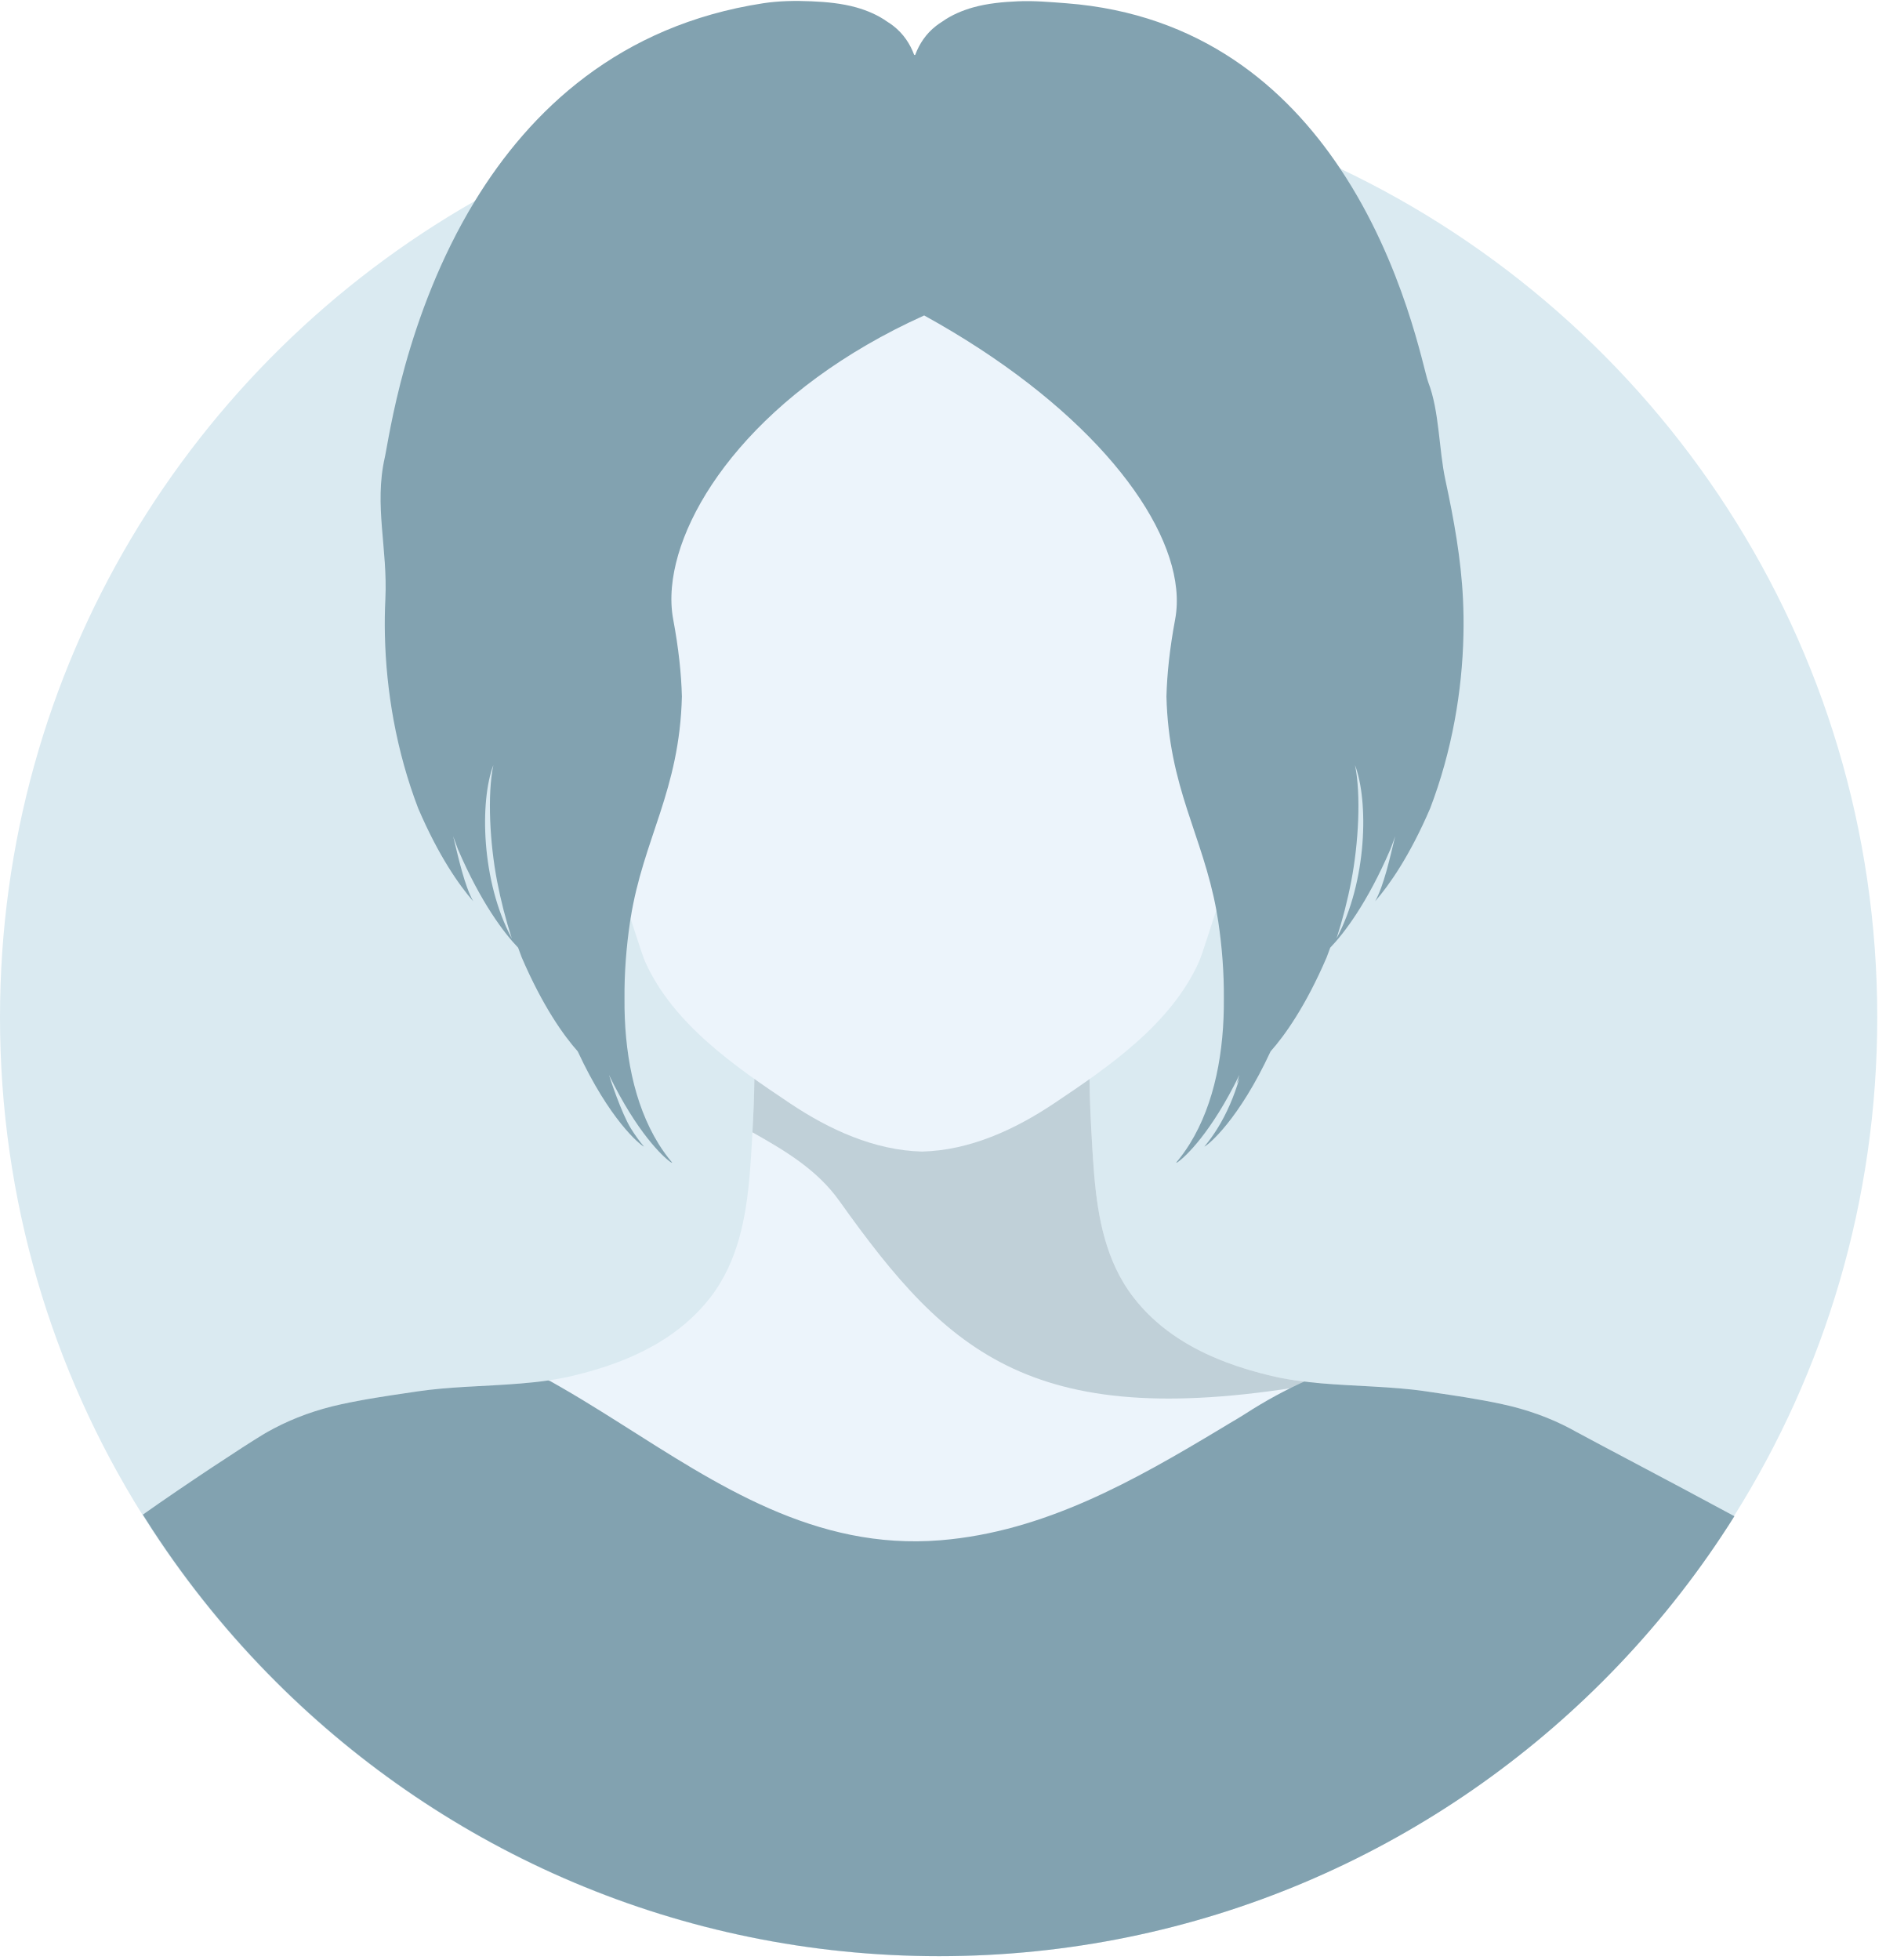
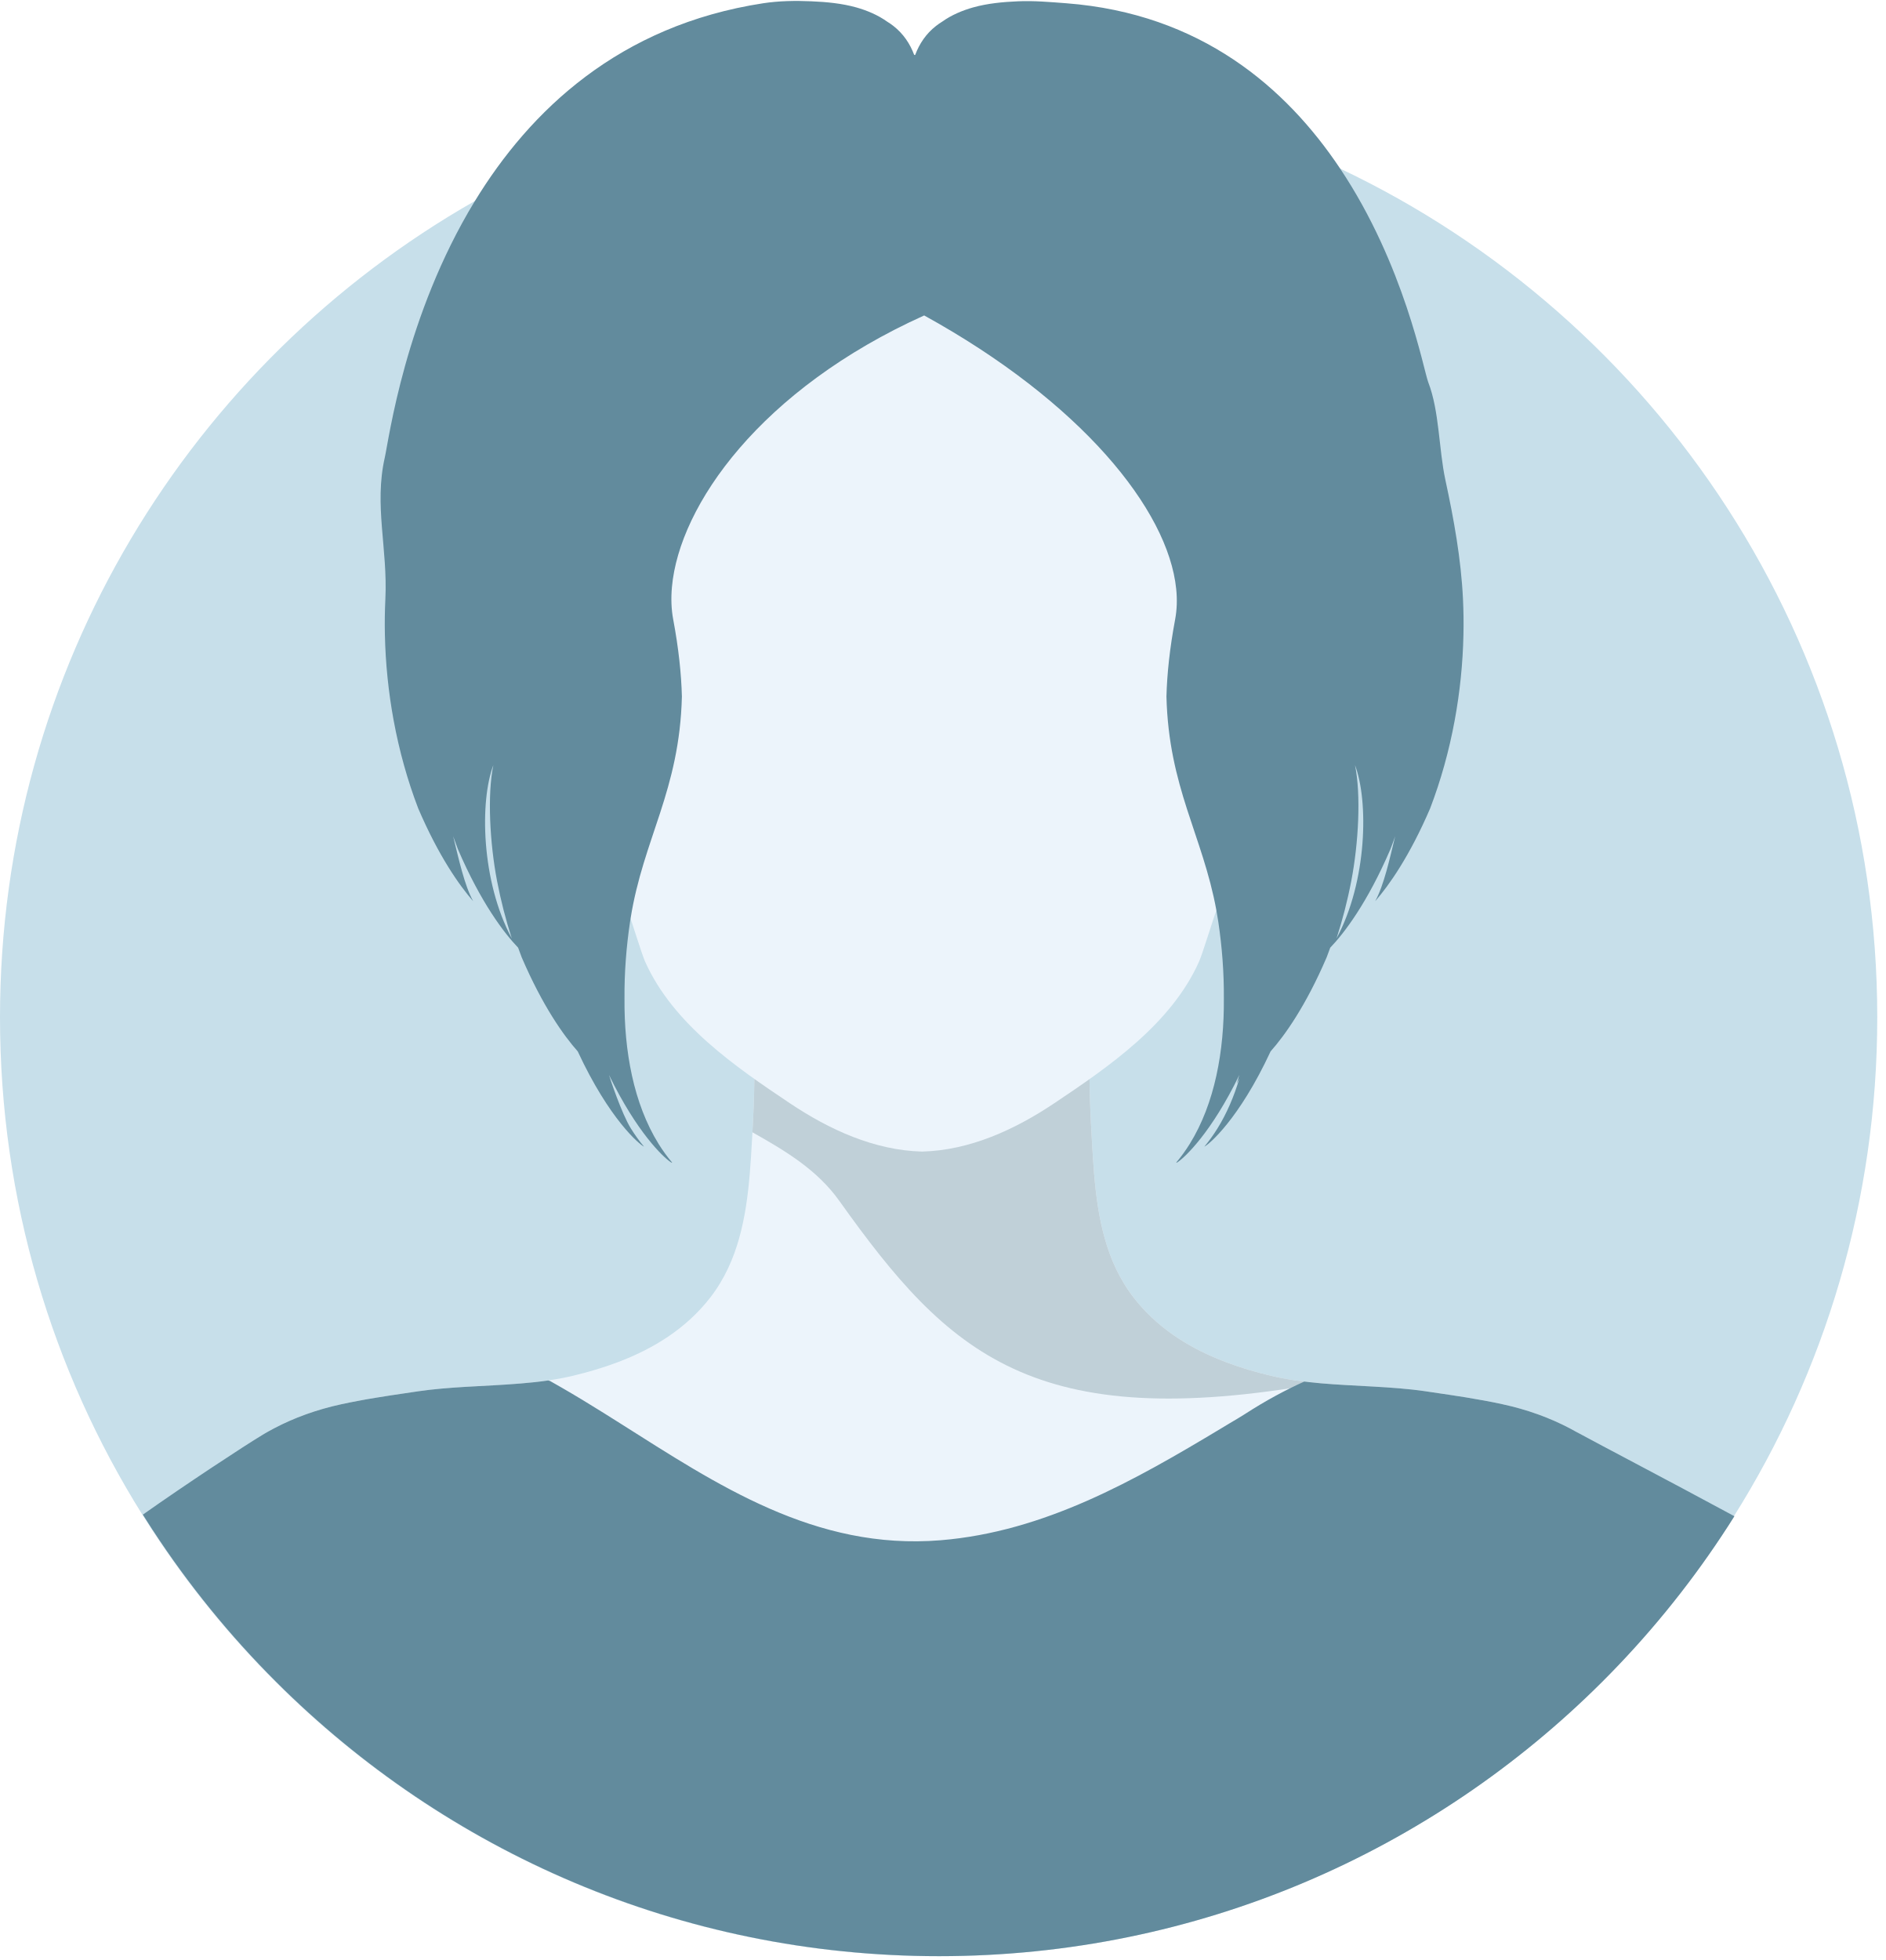
<svg xmlns="http://www.w3.org/2000/svg" width="204" height="212" viewBox="0 0 204 212" fill="none">
-   <path d="M203.083 110.042C203.083 129.871 197.401 148.367 187.576 164C187.138 164.702 186.689 165.395 186.231 166.083C182.448 171.794 178.1 177.095 173.271 181.916C154.9 200.25 129.545 211.586 101.541 211.586C73.531 211.586 48.168 200.245 29.798 181.9C24.807 176.918 20.331 171.417 16.459 165.487C16.101 164.94 15.747 164.385 15.399 163.828C5.64 148.233 0 129.797 0 110.042C0 72.241 20.657 39.265 51.298 21.781C66.114 13.331 83.263 8.501 101.541 8.501C117.051 8.501 131.75 11.978 144.899 18.199C179.292 34.46 203.083 69.472 203.083 110.042Z" fill="#DAEAF1" />
-   <path d="M99.735 100.381C99.737 100.381 99.738 100.383 99.739 100.383C99.737 100.383 99.734 100.386 99.731 100.386C99.733 100.383 99.734 100.383 99.735 100.381Z" fill="#E3A4A1" />
-   <path d="M99.736 100.381C99.737 100.381 99.738 100.383 99.739 100.383C99.737 100.383 99.734 100.386 99.731 100.386C99.733 100.383 99.734 100.383 99.736 100.381Z" fill="#E3A4A1" />
-   <path d="M99.736 101.16C99.737 101.16 99.739 101.16 99.74 101.16C99.737 101.163 99.734 101.163 99.731 101.163C99.733 101.163 99.735 101.16 99.736 101.16Z" fill="#E3A4A1" />
-   <path d="M99.735 91.924C99.735 91.924 99.735 91.928 99.736 91.928H99.736C99.735 91.928 99.735 91.924 99.735 91.924Z" fill="#F2BFAE" />
-   <path d="M99.736 101.16C99.737 101.16 99.739 101.16 99.74 101.16C99.737 101.163 99.734 101.163 99.731 101.163C99.733 101.163 99.735 101.16 99.736 101.16Z" fill="#E3A4A1" />
+   <path d="M203.083 110.042C203.083 129.871 197.401 148.367 187.576 164C187.138 164.702 186.689 165.395 186.231 166.083C182.448 171.794 178.1 177.095 173.271 181.916C154.9 200.25 129.545 211.586 101.541 211.586C73.531 211.586 48.168 200.245 29.798 181.9C24.807 176.918 20.331 171.417 16.459 165.487C16.101 164.94 15.747 164.385 15.399 163.828C5.64 148.233 0 129.797 0 110.042C0 72.241 20.657 39.265 51.298 21.781C66.114 13.331 83.263 8.501 101.541 8.501C117.051 8.501 131.75 11.978 144.899 18.199C179.292 34.46 203.083 69.472 203.083 110.042Z" fill="#C7DFEA" />
  <path d="M186.285 166.083C182.503 171.794 178.154 177.098 173.326 181.916C154.955 200.25 129.6 211.586 101.596 211.586C73.585 211.586 48.221 200.245 29.853 181.9C24.863 176.918 20.385 171.417 16.515 165.487C19.548 161.436 26.098 156.613 28.401 155.197C28.495 155.137 28.581 155.087 28.655 155.045C28.754 154.988 28.851 154.93 28.948 154.875C29.178 154.747 29.411 154.619 29.647 154.496C31.826 153.35 34.255 152.462 36.961 151.879C37.526 151.756 38.097 151.643 38.667 151.536C39.306 151.413 39.944 151.303 40.585 151.196C41.161 151.099 41.737 151.007 42.312 150.921C42.414 150.905 42.514 150.89 42.613 150.877C43.493 150.74 44.372 150.615 45.241 150.487C46.892 150.246 48.598 150.112 50.325 150.008C52.317 149.89 54.329 149.809 56.313 149.647C57.323 149.563 58.325 149.458 59.312 149.314C60.197 149.183 61.065 149.024 61.918 148.822C63.562 148.432 65.2 147.956 66.788 147.357C70.656 145.899 74.218 143.725 76.84 140.341C77.615 139.344 78.245 138.284 78.766 137.18C79.748 135.094 80.323 132.849 80.69 130.548C81.064 128.177 81.216 125.746 81.349 123.365C81.365 123.069 81.383 122.771 81.399 122.473C81.501 120.578 81.59 118.641 81.608 116.702C81.611 116.584 81.613 116.469 81.613 116.354C81.616 116.291 81.616 116.226 81.616 116.163C81.616 115.501 81.611 114.839 81.592 114.18C81.587 113.941 81.579 113.708 81.569 113.47C81.553 113.036 81.53 112.602 81.503 112.17C81.433 111.084 81.119 107.224 81.087 107.033L99.736 108.365L118.384 107.033C118.352 107.224 118.038 111.084 117.968 112.17C117.926 112.84 117.897 113.515 117.879 114.19C117.876 114.211 117.876 114.229 117.876 114.248C117.86 114.886 117.855 115.525 117.855 116.163C117.855 116.231 117.855 116.297 117.858 116.365C117.858 116.485 117.86 116.605 117.863 116.726C117.884 118.963 117.999 121.195 118.122 123.365C118.258 125.78 118.41 128.245 118.797 130.648C119.163 132.909 119.734 135.112 120.697 137.161C121.218 138.271 121.854 139.336 122.631 140.341C125.07 143.492 128.331 145.596 131.89 147.045C132.151 147.153 132.416 147.257 132.682 147.357C134.268 147.956 135.907 148.432 137.55 148.822C138.701 149.094 139.887 149.291 141.091 149.437C141.674 149.508 142.263 149.568 142.854 149.62C144.718 149.783 146.607 149.866 148.486 149.971C150.436 150.081 152.367 150.214 154.23 150.487C155.078 150.61 155.934 150.735 156.792 150.866C156.813 150.869 156.837 150.871 156.858 150.877C157.402 150.958 157.946 151.044 158.493 151.133C159.16 151.238 159.825 151.355 160.49 151.476C161.165 151.601 161.84 151.732 162.51 151.879C165.229 152.465 167.668 153.357 169.856 154.514C170.055 154.619 170.254 154.726 170.447 154.836C170.473 154.849 170.497 154.862 170.523 154.875C170.541 154.886 170.562 154.899 170.586 154.909C172.517 156.021 181.051 161.527 186.285 166.083Z" fill="#ECF4FB" />
  <path d="M142.854 149.62C111.81 155.126 102.593 146.451 90.804 129.897C88.404 126.529 84.973 124.485 81.399 122.473C81.501 120.578 81.59 118.641 81.608 116.702C81.611 116.585 81.613 116.469 81.613 116.354C86.782 119.165 92.403 121.387 98.029 121.742C103.457 122.085 110.823 120.044 117.858 116.365C117.858 116.485 117.86 116.605 117.863 116.726C117.884 118.963 117.999 121.196 118.122 123.365C118.258 125.78 118.41 128.246 118.797 130.648C119.163 132.909 119.734 135.112 120.697 137.161C121.218 138.271 121.854 139.336 122.631 140.341C125.07 143.492 128.33 145.596 131.889 147.045C132.151 147.153 132.415 147.257 132.682 147.357C134.268 147.956 135.906 148.432 137.55 148.822C138.701 149.094 139.887 149.291 141.091 149.437C141.674 149.508 142.263 149.568 142.854 149.62Z" fill="#C0D0D8" />
-   <path d="M144.231 63.461C143.484 63.05 142.576 63.063 141.878 63.563C141.1 64.12 140.634 65.062 140.129 65.837C140.123 65.848 140.117 65.855 140.11 65.866C139.628 66.606 138.479 66.235 138.52 65.353C138.659 62.328 138.495 59.29 138.01 56.293C136.577 47.425 132.362 39.003 125.415 32.979C124.504 32.189 123.553 31.443 122.568 30.744C117.662 27.259 111.866 24.924 105.819 24.212C104.492 24.058 103.136 23.945 101.766 23.888L99.751 15.726L97.736 23.888C96.365 23.945 95.009 24.058 93.683 24.212C87.635 24.924 81.84 27.259 76.934 30.744C75.948 31.443 74.998 32.189 74.087 32.979C67.14 39.003 62.925 47.425 61.491 56.293C61.007 59.29 60.843 62.328 60.981 65.353C61.022 66.235 59.873 66.606 59.392 65.866C59.385 65.855 59.379 65.848 59.372 65.837C58.867 65.062 58.401 64.12 57.623 63.563C56.925 63.063 56.017 63.05 55.27 63.461C53.437 64.466 53.678 66.737 53.718 68.475C53.767 70.623 53.834 72.772 54.036 74.91C54.397 78.749 55.185 82.57 56.957 86.047C57.669 87.442 58.421 89.039 59.642 90.07C61.36 91.525 63.071 90.243 64.736 91.344C66.332 92.401 69.036 102.338 69.801 104.041C72.809 110.751 79.533 115.375 85.47 119.345C89.707 122.179 94.585 124.427 99.751 124.558C104.917 124.427 109.795 122.179 114.031 119.345C119.968 115.375 126.692 110.751 129.7 104.041C130.465 102.338 133.169 92.401 134.765 91.344C136.431 90.243 138.142 91.525 139.86 90.07C141.08 89.039 141.833 87.442 142.545 86.047C144.317 82.57 145.105 78.749 145.466 74.91C145.667 72.772 145.735 70.623 145.784 68.475C145.824 66.737 146.065 64.466 144.231 63.461Z" fill="#ECF4FB" />
-   <path d="M144.586 101.503C145.239 99.493 145.775 97.413 146.183 95.285C146.967 91.203 147.248 85.98 146.586 82.761C148.058 86.626 147.92 95.312 144.586 101.503ZM53.37 82.761C52.706 85.98 52.989 91.203 53.771 95.285C54.181 97.413 54.715 99.493 55.368 101.503C52.034 95.312 51.897 86.626 53.37 82.761ZM158.266 64.783C158.057 60.441 157.278 56.16 156.364 51.92C155.643 48.581 155.721 44.481 154.51 41.348C154.007 40.047 151.956 28.661 144.953 18.199C139.143 9.513 129.919 1.464 115.339 0.351C113.603 0.221 111.866 0.064 110.128 0.14C108.506 0.208 106.823 0.365 105.254 0.807C104.131 1.126 102.937 1.618 101.937 2.335C101.704 2.479 101.476 2.633 101.258 2.806C100.175 3.651 99.457 4.735 99.005 5.941C98.987 5.941 98.97 5.941 98.952 5.941C98.934 5.941 98.916 5.941 98.898 5.941C98.449 4.735 97.728 3.651 96.647 2.806C96.428 2.633 96.201 2.479 95.966 2.335C94.966 1.618 93.773 1.126 92.651 0.807C91.082 0.365 89.398 0.208 87.778 0.14C86.038 0.064 84.288 0.09 82.567 0.351C66.993 2.738 57.343 11.95 51.352 21.781C43.807 34.165 42.069 47.532 41.625 49.497C40.455 54.671 41.95 59.347 41.69 64.783C41.628 66.073 41.61 67.368 41.638 68.663C41.705 71.778 42.027 74.879 42.578 77.885C43.19 81.209 44.087 84.425 45.245 87.445C47.455 92.59 49.67 95.741 51.19 97.481C50.241 95.769 49.613 92.865 49.022 90.449C49.185 90.915 49.355 91.378 49.53 91.834C52.039 97.68 54.557 100.951 56.051 102.505C56.177 102.856 56.305 103.204 56.437 103.547C58.706 108.831 60.978 112.01 62.501 113.722C65.935 121.117 69.209 123.812 69.667 124.024C69.16 123.417 68.689 122.766 68.254 122.067C67.234 120.424 65.972 116.592 65.882 116.27C68.911 122.512 71.734 125.129 72.505 125.665C72.519 125.673 72.529 125.681 72.541 125.689C72.541 125.691 72.543 125.691 72.545 125.691C72.567 125.704 72.587 125.718 72.605 125.728C72.624 125.741 72.641 125.749 72.655 125.754C72.718 125.783 72.731 125.773 72.691 125.723V125.72C72.171 125.103 71.689 124.443 71.246 123.726C68.533 119.348 67.514 113.674 67.558 108.011C67.536 105.211 67.757 102.401 68.156 99.726C68.176 99.601 68.195 99.475 68.215 99.35C69.6 90.674 73.514 85.54 73.768 75.339C73.703 72.885 73.417 70.137 72.825 66.984C72.624 65.905 72.579 64.736 72.691 63.49C73.49 54.629 82.307 42.091 99.978 34.12C116.895 43.444 126.368 55.087 127.242 63.702C127.36 64.853 127.322 65.952 127.13 66.984C126.539 70.137 126.252 72.885 126.187 75.339C126.431 85.181 130.086 90.305 131.586 98.441C131.663 98.863 131.735 99.289 131.8 99.726C132.199 102.401 132.42 105.209 132.398 108.006C132.441 113.672 131.423 119.348 128.709 123.726C128.265 124.443 127.783 125.103 127.267 125.72V125.723C127.226 125.773 127.238 125.783 127.301 125.754C127.316 125.749 127.333 125.741 127.353 125.728C127.371 125.718 127.39 125.704 127.413 125.691C127.414 125.691 127.416 125.691 127.416 125.689C127.426 125.684 127.438 125.673 127.45 125.665C128.22 125.129 131.044 122.512 134.074 116.27C133.983 116.592 133.887 116.909 133.783 117.223C133.879 117.04 133.976 116.851 134.074 116.658C133.498 118.597 132.72 120.424 131.7 122.067C131.266 122.766 130.794 123.417 130.289 124.024C130.747 123.812 134.019 121.117 137.453 113.722C138.976 112.01 141.25 108.831 143.518 103.547C143.649 103.204 143.777 102.856 143.905 102.505C145.399 100.951 147.916 97.68 150.424 91.834C150.599 91.378 150.771 90.915 150.932 90.449C150.342 92.865 149.714 95.769 148.766 97.481C150.284 95.741 152.5 92.59 154.711 87.445C155.867 84.425 156.766 81.209 157.376 77.885C157.929 74.879 158.251 71.778 158.316 68.663C158.346 67.368 158.328 66.073 158.266 64.783Z" fill="#82A2B0" />
-   <path d="M187.63 164C187.192 164.702 186.743 165.395 186.285 166.083C182.502 171.794 178.155 177.095 173.325 181.916C154.955 200.25 129.6 211.586 101.595 211.586C73.585 211.586 48.223 200.245 29.853 181.9C24.862 176.918 20.386 171.417 16.514 165.487C16.155 164.94 15.802 164.385 15.454 163.828C20.041 160.585 26.432 156.385 28.401 155.197C28.495 155.137 28.581 155.087 28.655 155.045C28.753 154.988 28.851 154.93 28.949 154.875C29.179 154.747 29.411 154.619 29.646 154.496C31.825 153.35 34.255 152.462 36.961 151.879C37.527 151.756 38.096 151.643 38.667 151.536C39.306 151.413 39.944 151.301 40.584 151.196C41.161 151.099 41.738 151.007 42.313 150.921C42.414 150.905 42.514 150.89 42.613 150.877C43.494 150.74 44.372 150.612 45.241 150.487C46.893 150.246 48.599 150.112 50.325 150.008C52.316 149.89 54.33 149.809 56.313 149.644C57.322 149.563 58.325 149.456 59.312 149.314C59.417 149.34 59.495 149.367 59.54 149.393C59.947 149.62 60.35 149.853 60.756 150.086C62.286 150.968 63.808 151.895 65.328 152.844C65.405 152.894 65.483 152.941 65.56 152.991C66.052 153.297 66.545 153.609 67.037 153.92C77.543 160.559 88.15 167.714 101.751 166.599C113.006 165.678 122.752 160.117 132.044 154.538C132.392 154.328 132.74 154.119 133.086 153.91C133.599 153.601 134.123 153.31 134.623 152.983C136.925 151.492 139.096 150.335 141.09 149.437C141.675 149.508 142.264 149.568 142.855 149.62C144.717 149.783 146.608 149.864 148.485 149.971C150.435 150.081 152.367 150.212 154.23 150.487C155.078 150.61 155.934 150.735 156.792 150.866C156.814 150.869 156.836 150.871 156.858 150.877C157.402 150.958 157.947 151.041 158.494 151.13C159.159 151.238 159.825 151.355 160.491 151.476C161.165 151.599 161.84 151.732 162.51 151.879C165.228 152.465 167.668 153.357 169.855 154.511C170.055 154.619 170.253 154.726 170.448 154.836C170.474 154.849 170.498 154.862 170.522 154.875C170.542 154.886 170.563 154.899 170.585 154.909C172.094 155.754 180.132 159.947 187.63 164Z" fill="#82A2B0" />
+   <path d="M144.231 63.461C143.484 63.05 142.576 63.063 141.878 63.563C141.1 64.12 140.634 65.062 140.129 65.837C140.123 65.847 140.117 65.855 140.11 65.866C139.628 66.606 138.479 66.235 138.52 65.353C138.659 62.328 138.495 59.29 138.01 56.293C136.577 47.425 132.362 39.003 125.415 32.979C124.504 32.189 123.553 31.443 122.568 30.744C117.662 27.259 111.866 24.924 105.819 24.212C104.492 24.058 103.136 23.945 101.766 23.888L99.751 15.726L97.736 23.888C96.365 23.945 95.009 24.058 93.683 24.212C87.635 24.924 81.84 27.259 76.934 30.744C75.948 31.443 74.998 32.189 74.087 32.979C67.14 39.003 62.925 47.425 61.491 56.293C61.007 59.29 60.843 62.328 60.981 65.353C61.022 66.235 59.873 66.606 59.392 65.866C59.385 65.855 59.379 65.847 59.372 65.837C58.867 65.062 58.401 64.12 57.623 63.563C56.925 63.063 56.017 63.05 55.27 63.461C53.437 64.466 53.678 66.737 53.718 68.475C53.767 70.623 53.834 72.772 54.036 74.91C54.397 78.749 55.185 82.57 56.957 86.048C57.669 87.442 58.421 89.039 59.642 90.07C61.36 91.525 63.071 90.243 64.736 91.344C66.332 92.401 69.036 102.338 69.801 104.041C72.809 110.751 79.533 115.375 85.47 119.345C89.707 122.179 94.585 124.427 99.751 124.558C104.917 124.427 109.795 122.179 114.031 119.345C119.968 115.375 126.692 110.751 129.7 104.041C130.465 102.338 133.169 92.401 134.765 91.344C136.431 90.243 138.142 91.525 139.86 90.07C141.08 89.039 141.833 87.442 142.545 86.048C144.317 82.57 145.105 78.749 145.466 74.91C145.667 72.772 145.735 70.623 145.784 68.475C145.824 66.737 146.065 64.466 144.231 63.461Z" fill="#ECF4FB" />
+   <path d="M144.586 101.503C145.239 99.493 145.775 97.413 146.183 95.285C146.967 91.203 147.248 85.98 146.586 82.761C148.058 86.626 147.92 95.312 144.586 101.503ZM53.37 82.761C52.706 85.98 52.989 91.203 53.771 95.285C54.181 97.413 54.715 99.493 55.368 101.503C52.034 95.312 51.897 86.626 53.37 82.761ZM158.266 64.783C158.057 60.441 157.278 56.16 156.364 51.92C155.643 48.581 155.721 44.481 154.51 41.348C154.007 40.047 151.956 28.661 144.953 18.199C139.143 9.513 129.919 1.464 115.339 0.351C113.603 0.221 111.866 0.064 110.128 0.14C108.506 0.208 106.823 0.365 105.254 0.807C104.131 1.126 102.937 1.618 101.937 2.335C101.704 2.479 101.476 2.633 101.258 2.806C100.175 3.651 99.457 4.735 99.005 5.941C98.987 5.941 98.97 5.941 98.952 5.941C98.934 5.941 98.916 5.941 98.898 5.941C98.449 4.735 97.728 3.651 96.647 2.806C96.428 2.633 96.201 2.479 95.966 2.335C94.966 1.618 93.773 1.126 92.651 0.807C91.082 0.365 89.398 0.208 87.778 0.14C86.038 0.064 84.288 0.09 82.567 0.351C66.993 2.738 57.343 11.95 51.352 21.781C43.807 34.165 42.069 47.532 41.625 49.497C40.455 54.671 41.95 59.347 41.69 64.783C41.628 66.073 41.61 67.368 41.638 68.663C41.705 71.778 42.027 74.879 42.578 77.885C43.19 81.209 44.087 84.425 45.245 87.445C47.455 92.59 49.67 95.741 51.19 97.481C50.241 95.769 49.613 92.865 49.022 90.449C49.185 90.915 49.355 91.378 49.53 91.834C52.039 97.68 54.557 100.951 56.051 102.505C56.177 102.856 56.305 103.204 56.437 103.547C58.706 108.831 60.978 112.01 62.501 113.722C65.935 121.117 69.209 123.812 69.667 124.024C69.16 123.417 68.689 122.766 68.254 122.067C67.234 120.424 65.972 116.592 65.882 116.27C68.911 122.512 71.734 125.129 72.505 125.665C72.519 125.673 72.529 125.681 72.541 125.689C72.541 125.691 72.543 125.691 72.545 125.691C72.567 125.704 72.587 125.718 72.605 125.728C72.624 125.741 72.641 125.749 72.655 125.754C72.718 125.783 72.731 125.773 72.691 125.723V125.72C72.171 125.103 71.689 124.443 71.246 123.726C68.533 119.348 67.514 113.674 67.558 108.011C67.536 105.211 67.757 102.401 68.156 99.726C68.176 99.601 68.195 99.475 68.215 99.35C69.6 90.674 73.514 85.54 73.768 75.339C73.703 72.885 73.417 70.137 72.825 66.984C72.624 65.905 72.579 64.736 72.691 63.49C73.49 54.629 82.307 42.091 99.978 34.12C116.895 43.444 126.368 55.087 127.242 63.702C127.36 64.853 127.322 65.952 127.13 66.984C126.539 70.137 126.252 72.885 126.187 75.339C126.431 85.181 130.086 90.305 131.586 98.441C131.663 98.863 131.735 99.289 131.8 99.726C132.199 102.401 132.42 105.209 132.398 108.006C132.441 113.672 131.423 119.348 128.709 123.726C128.265 124.443 127.783 125.103 127.267 125.72V125.723C127.226 125.773 127.238 125.783 127.301 125.754C127.316 125.749 127.333 125.741 127.353 125.728C127.371 125.718 127.39 125.704 127.413 125.691C127.414 125.691 127.416 125.691 127.416 125.689C127.426 125.684 127.438 125.673 127.45 125.665C128.22 125.129 131.044 122.512 134.074 116.27C133.983 116.592 133.887 116.909 133.783 117.223C133.879 117.04 133.976 116.851 134.074 116.658C133.498 118.597 132.72 120.424 131.7 122.067C131.266 122.766 130.794 123.417 130.289 124.024C130.747 123.812 134.019 121.117 137.453 113.722C138.976 112.01 141.25 108.831 143.518 103.547C143.649 103.204 143.777 102.856 143.905 102.505C145.399 100.951 147.916 97.68 150.424 91.834C150.599 91.378 150.771 90.915 150.932 90.449C150.342 92.865 149.714 95.769 148.766 97.481C150.284 95.741 152.5 92.59 154.711 87.445C155.867 84.425 156.766 81.209 157.376 77.885C157.929 74.879 158.251 71.778 158.316 68.663C158.346 67.368 158.328 66.073 158.266 64.783Z" fill="#628B9D" />
+   <path d="M187.63 164C187.192 164.702 186.743 165.395 186.285 166.083C182.502 171.794 178.155 177.095 173.325 181.916C154.955 200.25 129.6 211.586 101.595 211.586C73.585 211.586 48.223 200.245 29.853 181.9C24.862 176.918 20.386 171.417 16.514 165.487C16.155 164.94 15.802 164.385 15.454 163.828C20.041 160.585 26.432 156.385 28.401 155.197C28.495 155.137 28.581 155.087 28.655 155.045C28.753 154.988 28.851 154.93 28.949 154.875C29.179 154.747 29.411 154.619 29.646 154.496C31.825 153.35 34.255 152.462 36.961 151.879C37.527 151.756 38.096 151.643 38.667 151.536C39.306 151.413 39.944 151.3 40.584 151.196C41.161 151.099 41.738 151.007 42.313 150.921C42.414 150.905 42.514 150.89 42.613 150.877C43.494 150.74 44.372 150.612 45.241 150.487C46.893 150.246 48.599 150.112 50.325 150.008C52.316 149.89 54.33 149.809 56.313 149.644C57.322 149.563 58.325 149.456 59.312 149.314C59.417 149.34 59.495 149.367 59.54 149.393C59.947 149.62 60.35 149.853 60.756 150.086C62.286 150.968 63.808 151.895 65.328 152.844C65.405 152.894 65.483 152.941 65.56 152.991C66.052 153.297 66.545 153.609 67.037 153.92C77.543 160.559 88.15 167.714 101.751 166.599C113.006 165.678 122.752 160.117 132.044 154.538C132.392 154.328 132.74 154.119 133.086 153.91C133.599 153.601 134.123 153.31 134.623 152.983C136.925 151.492 139.096 150.335 141.09 149.437C141.675 149.508 142.264 149.568 142.855 149.62C144.717 149.783 146.608 149.864 148.485 149.971C150.435 150.081 152.367 150.212 154.23 150.487C155.078 150.61 155.934 150.735 156.792 150.866C156.814 150.869 156.836 150.871 156.858 150.877C157.402 150.958 157.947 151.041 158.494 151.13C159.159 151.238 159.825 151.355 160.491 151.476C161.165 151.599 161.84 151.732 162.51 151.879C165.228 152.465 167.668 153.357 169.855 154.511C170.055 154.619 170.253 154.726 170.448 154.836C170.474 154.849 170.498 154.862 170.522 154.875C170.542 154.886 170.563 154.899 170.585 154.909C172.094 155.754 180.132 159.947 187.63 164Z" fill="#628B9D" />
</svg>
